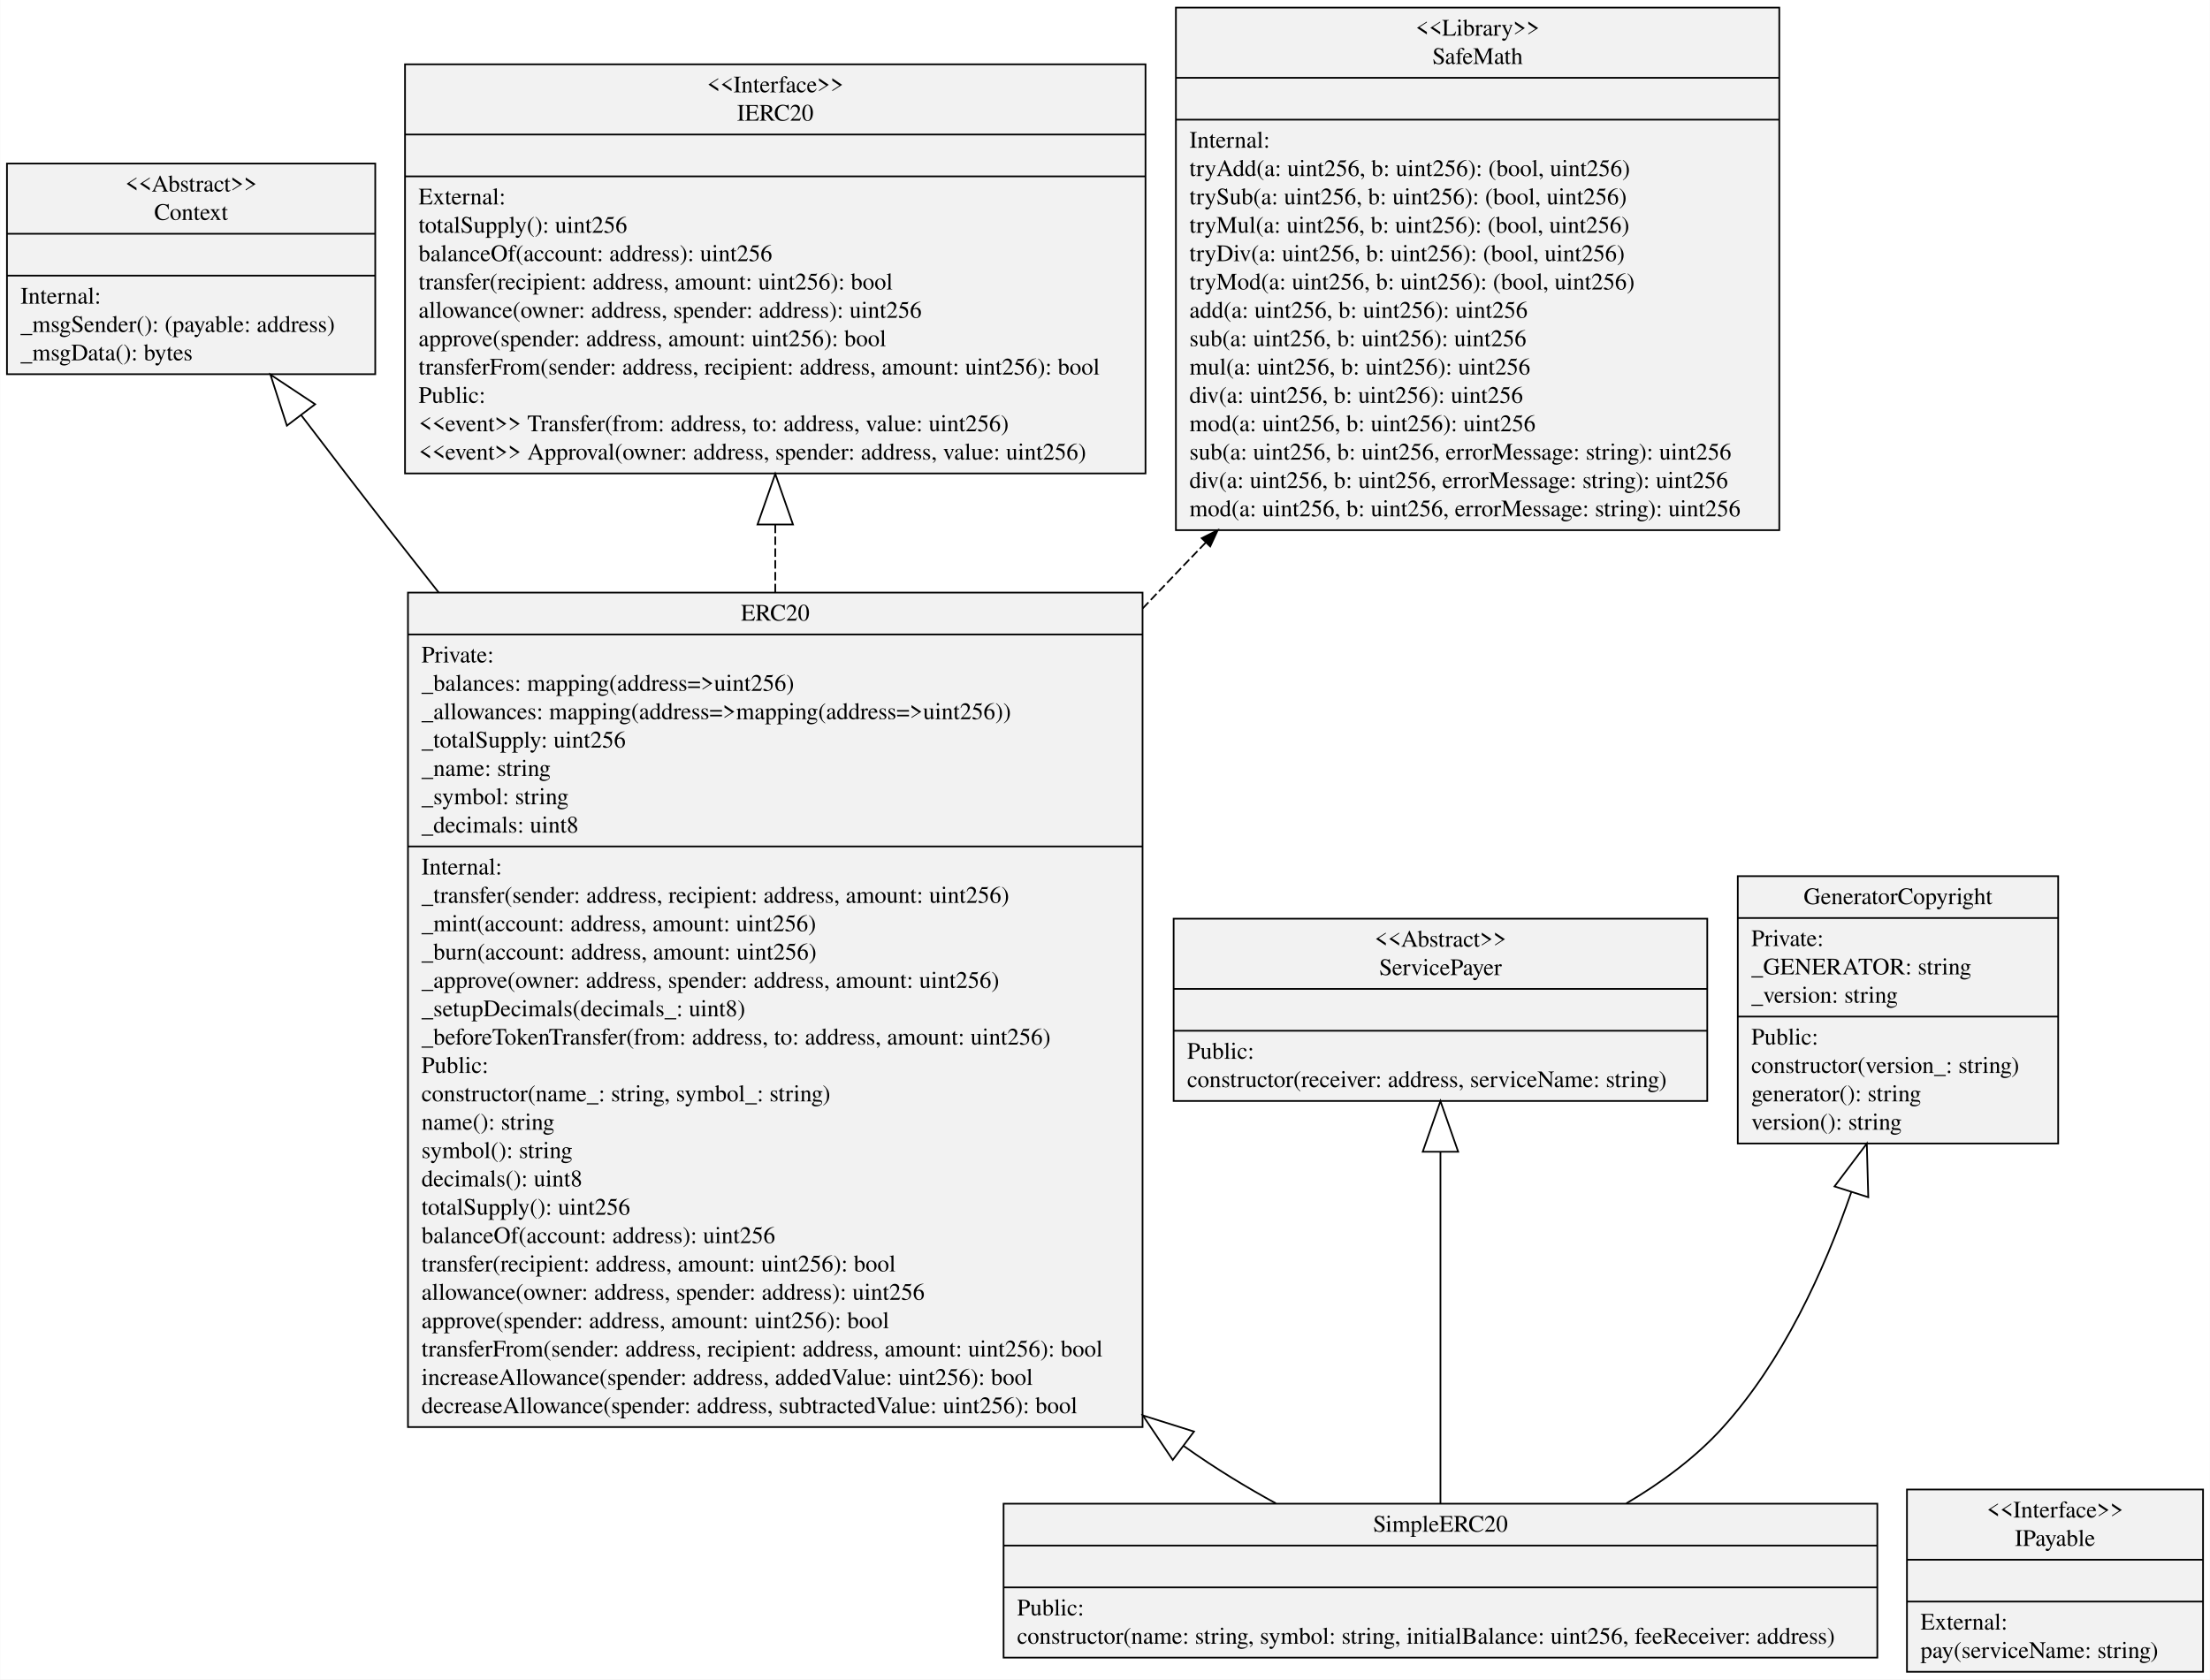
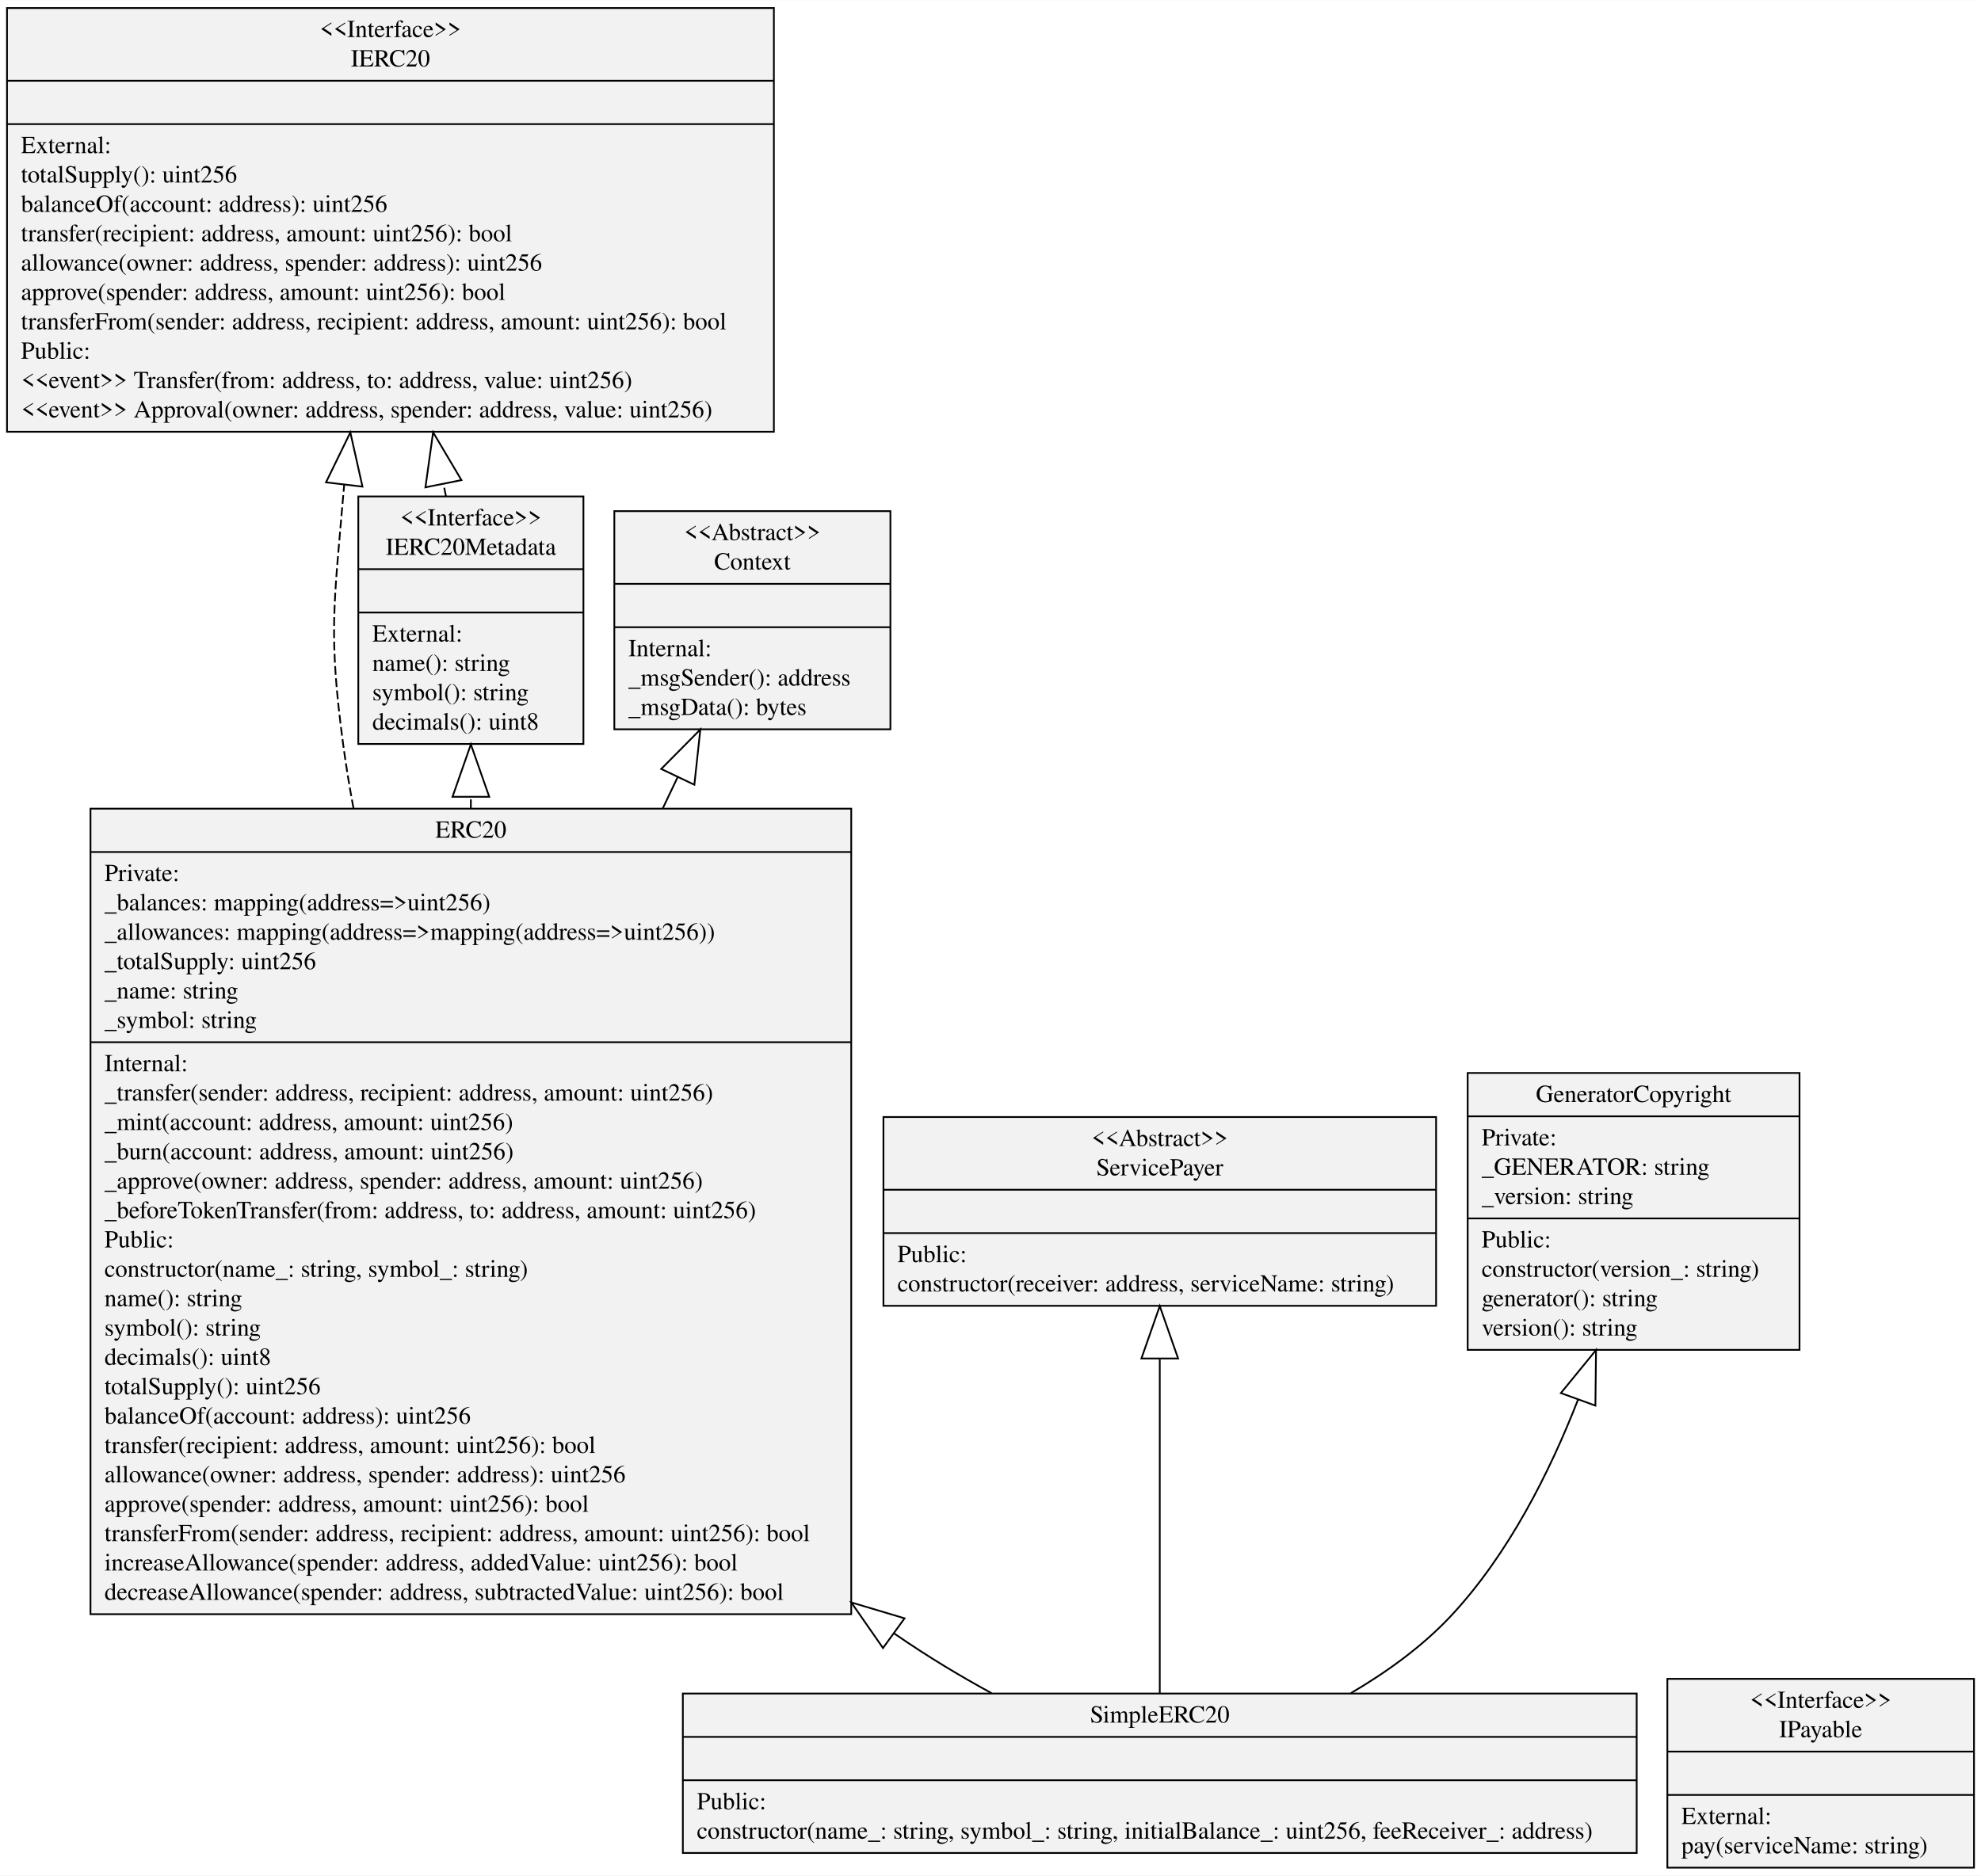
- <svg xmlns="http://www.w3.org/2000/svg" width="1309pt" height="995pt" viewBox="0.00 0.00 1308.76 995.00">
-   <g id="graph0" class="graph" transform="scale(1 1) rotate(0) translate(4 991)">
-     <polygon fill="#ffffff" stroke="transparent" points="-4,4 -4,-991 1304.762,-991 1304.762,4 -4,4" />
+ <svg xmlns="http://www.w3.org/2000/svg" width="1133pt" height="1073pt" viewBox="0.00 0.00 1132.99 1072.80">
+   <g id="graph0" class="graph" transform="scale(1 1) rotate(0) translate(4 1068.8)">
+     <polygon fill="#ffffff" stroke="transparent" points="-4,4 -4,-1068.8 1128.989,-1068.8 1128.989,4 -4,4" />
    <g id="node1" class="node">
-       <polygon fill="#f2f2f2" stroke="#000000" points="0,-769.3 0,-894.1 218.145,-894.1 218.145,-769.3 0,-769.3" />
-       <text text-anchor="middle" x="109.072" y="-877.5" font-family="Times,serif" font-size="14.00" fill="#000000">&lt;&lt;Abstract&gt;&gt;</text>
-       <text text-anchor="middle" x="109.072" y="-860.7" font-family="Times,serif" font-size="14.00" fill="#000000">Context</text>
-       <polyline fill="none" stroke="#000000" points="0,-852.5 218.145,-852.5 " />
-       <text text-anchor="middle" x="109.072" y="-835.9" font-family="Times,serif" font-size="14.00" fill="#000000"> </text>
-       <polyline fill="none" stroke="#000000" points="0,-827.7 218.145,-827.7 " />
-       <text text-anchor="start" x="8" y="-811.1" font-family="Times,serif" font-size="14.00" fill="#000000">Internal:</text>
-       <text text-anchor="start" x="8" y="-794.3" font-family="Times,serif" font-size="14.00" fill="#000000">    _msgSender(): (payable: address)</text>
-       <text text-anchor="start" x="8" y="-777.5" font-family="Times,serif" font-size="14.00" fill="#000000">    _msgData(): bytes</text>
+       <polygon fill="#f2f2f2" stroke="#000000" points="0,-821.9 0,-1064.3 438.6,-1064.3 438.6,-821.9 0,-821.9" />
+       <text text-anchor="middle" x="219.3" y="-1047.7" font-family="Times,serif" font-size="14.00" fill="#000000">&lt;&lt;Interface&gt;&gt;</text>
+       <text text-anchor="middle" x="219.3" y="-1030.9" font-family="Times,serif" font-size="14.00" fill="#000000">IERC20</text>
+       <polyline fill="none" stroke="#000000" points="0,-1022.7 438.6,-1022.7 " />
+       <text text-anchor="middle" x="219.3" y="-1006.1" font-family="Times,serif" font-size="14.00" fill="#000000"> </text>
+       <polyline fill="none" stroke="#000000" points="0,-997.9 438.6,-997.9 " />
+       <text text-anchor="start" x="8" y="-981.3" font-family="Times,serif" font-size="14.00" fill="#000000">External:</text>
+       <text text-anchor="start" x="8" y="-964.5" font-family="Times,serif" font-size="14.00" fill="#000000">     totalSupply(): uint256</text>
+       <text text-anchor="start" x="8" y="-947.7" font-family="Times,serif" font-size="14.00" fill="#000000">     balanceOf(account: address): uint256</text>
+       <text text-anchor="start" x="8" y="-930.9" font-family="Times,serif" font-size="14.00" fill="#000000">     transfer(recipient: address, amount: uint256): bool</text>
+       <text text-anchor="start" x="8" y="-914.1" font-family="Times,serif" font-size="14.00" fill="#000000">     allowance(owner: address, spender: address): uint256</text>
+       <text text-anchor="start" x="8" y="-897.3" font-family="Times,serif" font-size="14.00" fill="#000000">     approve(spender: address, amount: uint256): bool</text>
+       <text text-anchor="start" x="8" y="-880.5" font-family="Times,serif" font-size="14.00" fill="#000000">     transferFrom(sender: address, recipient: address, amount: uint256): bool</text>
+       <text text-anchor="start" x="8" y="-863.7" font-family="Times,serif" font-size="14.00" fill="#000000">Public:</text>
+       <text text-anchor="start" x="8" y="-846.9" font-family="Times,serif" font-size="14.00" fill="#000000">    &lt;&lt;event&gt;&gt; Transfer(from: address, to: address, value: uint256)</text>
+       <text text-anchor="start" x="8" y="-830.1" font-family="Times,serif" font-size="14.00" fill="#000000">    &lt;&lt;event&gt;&gt; Approval(owner: address, spender: address, value: uint256)</text>
    </g>
    <g id="node2" class="node">
-       <polygon fill="#f2f2f2" stroke="#000000" points="235.772,-710.5 235.772,-952.9 674.372,-952.9 674.372,-710.5 235.772,-710.5" />
-       <text text-anchor="middle" x="455.072" y="-936.3" font-family="Times,serif" font-size="14.00" fill="#000000">&lt;&lt;Interface&gt;&gt;</text>
-       <text text-anchor="middle" x="455.072" y="-919.5" font-family="Times,serif" font-size="14.00" fill="#000000">IERC20</text>
-       <polyline fill="none" stroke="#000000" points="235.772,-911.3 674.372,-911.3 " />
-       <text text-anchor="middle" x="455.072" y="-894.7" font-family="Times,serif" font-size="14.00" fill="#000000"> </text>
-       <polyline fill="none" stroke="#000000" points="235.772,-886.5 674.372,-886.5 " />
-       <text text-anchor="start" x="243.772" y="-869.9" font-family="Times,serif" font-size="14.00" fill="#000000">External:</text>
-       <text text-anchor="start" x="243.772" y="-853.1" font-family="Times,serif" font-size="14.00" fill="#000000">     totalSupply(): uint256</text>
-       <text text-anchor="start" x="243.772" y="-836.3" font-family="Times,serif" font-size="14.00" fill="#000000">     balanceOf(account: address): uint256</text>
-       <text text-anchor="start" x="243.772" y="-819.5" font-family="Times,serif" font-size="14.00" fill="#000000">     transfer(recipient: address, amount: uint256): bool</text>
-       <text text-anchor="start" x="243.772" y="-802.7" font-family="Times,serif" font-size="14.00" fill="#000000">     allowance(owner: address, spender: address): uint256</text>
-       <text text-anchor="start" x="243.772" y="-785.9" font-family="Times,serif" font-size="14.00" fill="#000000">     approve(spender: address, amount: uint256): bool</text>
-       <text text-anchor="start" x="243.772" y="-769.1" font-family="Times,serif" font-size="14.00" fill="#000000">     transferFrom(sender: address, recipient: address, amount: uint256): bool</text>
-       <text text-anchor="start" x="243.772" y="-752.3" font-family="Times,serif" font-size="14.00" fill="#000000">Public:</text>
-       <text text-anchor="start" x="243.772" y="-735.5" font-family="Times,serif" font-size="14.00" fill="#000000">    &lt;&lt;event&gt;&gt; Transfer(from: address, to: address, value: uint256)</text>
-       <text text-anchor="start" x="243.772" y="-718.7" font-family="Times,serif" font-size="14.00" fill="#000000">    &lt;&lt;event&gt;&gt; Approval(owner: address, spender: address, value: uint256)</text>
+       <polygon fill="#f2f2f2" stroke="#000000" points="200.923,-643.3 200.923,-784.9 329.676,-784.9 329.676,-643.3 200.923,-643.3" />
+       <text text-anchor="middle" x="265.3" y="-768.3" font-family="Times,serif" font-size="14.00" fill="#000000">&lt;&lt;Interface&gt;&gt;</text>
+       <text text-anchor="middle" x="265.3" y="-751.5" font-family="Times,serif" font-size="14.00" fill="#000000">IERC20Metadata</text>
+       <polyline fill="none" stroke="#000000" points="200.923,-743.3 329.676,-743.3 " />
+       <text text-anchor="middle" x="265.3" y="-726.7" font-family="Times,serif" font-size="14.00" fill="#000000"> </text>
+       <polyline fill="none" stroke="#000000" points="200.923,-718.5 329.676,-718.5 " />
+       <text text-anchor="start" x="208.923" y="-701.9" font-family="Times,serif" font-size="14.00" fill="#000000">External:</text>
+       <text text-anchor="start" x="208.923" y="-685.1" font-family="Times,serif" font-size="14.00" fill="#000000">     name(): string</text>
+       <text text-anchor="start" x="208.923" y="-668.3" font-family="Times,serif" font-size="14.00" fill="#000000">     symbol(): string</text>
+       <text text-anchor="start" x="208.923" y="-651.5" font-family="Times,serif" font-size="14.00" fill="#000000">     decimals(): uint8</text>
+     </g>
+     <g id="edge1" class="edge">
+       <path fill="none" stroke="#000000" stroke-dasharray="5,2" d="M251.06,-784.989C250.602,-787.272 250.137,-789.583 249.669,-791.916" />
+       <polygon fill="none" stroke="#000000" points="239.32,-790.119 243.706,-821.599 259.909,-794.255 239.32,-790.119" />
    </g>
    <g id="node3" class="node">
-       <polygon fill="#f2f2f2" stroke="#000000" points="692.376,-676.9 692.376,-986.5 1049.769,-986.5 1049.769,-676.9 692.376,-676.9" />
-       <text text-anchor="middle" x="871.072" y="-969.9" font-family="Times,serif" font-size="14.00" fill="#000000">&lt;&lt;Library&gt;&gt;</text>
-       <text text-anchor="middle" x="871.072" y="-953.1" font-family="Times,serif" font-size="14.00" fill="#000000">SafeMath</text>
-       <polyline fill="none" stroke="#000000" points="692.376,-944.9 1049.769,-944.9 " />
-       <text text-anchor="middle" x="871.072" y="-928.3" font-family="Times,serif" font-size="14.00" fill="#000000"> </text>
-       <polyline fill="none" stroke="#000000" points="692.376,-920.1 1049.769,-920.1 " />
-       <text text-anchor="start" x="700.376" y="-903.5" font-family="Times,serif" font-size="14.00" fill="#000000">Internal:</text>
-       <text text-anchor="start" x="700.376" y="-886.7" font-family="Times,serif" font-size="14.00" fill="#000000">    tryAdd(a: uint256, b: uint256): (bool, uint256)</text>
-       <text text-anchor="start" x="700.376" y="-869.9" font-family="Times,serif" font-size="14.00" fill="#000000">    trySub(a: uint256, b: uint256): (bool, uint256)</text>
-       <text text-anchor="start" x="700.376" y="-853.1" font-family="Times,serif" font-size="14.00" fill="#000000">    tryMul(a: uint256, b: uint256): (bool, uint256)</text>
-       <text text-anchor="start" x="700.376" y="-836.3" font-family="Times,serif" font-size="14.00" fill="#000000">    tryDiv(a: uint256, b: uint256): (bool, uint256)</text>
-       <text text-anchor="start" x="700.376" y="-819.5" font-family="Times,serif" font-size="14.00" fill="#000000">    tryMod(a: uint256, b: uint256): (bool, uint256)</text>
-       <text text-anchor="start" x="700.376" y="-802.7" font-family="Times,serif" font-size="14.00" fill="#000000">    add(a: uint256, b: uint256): uint256</text>
-       <text text-anchor="start" x="700.376" y="-785.9" font-family="Times,serif" font-size="14.00" fill="#000000">    sub(a: uint256, b: uint256): uint256</text>
-       <text text-anchor="start" x="700.376" y="-769.1" font-family="Times,serif" font-size="14.00" fill="#000000">    mul(a: uint256, b: uint256): uint256</text>
-       <text text-anchor="start" x="700.376" y="-752.3" font-family="Times,serif" font-size="14.00" fill="#000000">    div(a: uint256, b: uint256): uint256</text>
-       <text text-anchor="start" x="700.376" y="-735.5" font-family="Times,serif" font-size="14.00" fill="#000000">    mod(a: uint256, b: uint256): uint256</text>
-       <text text-anchor="start" x="700.376" y="-718.7" font-family="Times,serif" font-size="14.00" fill="#000000">    sub(a: uint256, b: uint256, errorMessage: string): uint256</text>
-       <text text-anchor="start" x="700.376" y="-701.9" font-family="Times,serif" font-size="14.00" fill="#000000">    div(a: uint256, b: uint256, errorMessage: string): uint256</text>
-       <text text-anchor="start" x="700.376" y="-685.1" font-family="Times,serif" font-size="14.00" fill="#000000">    mod(a: uint256, b: uint256, errorMessage: string): uint256</text>
+       <polygon fill="#f2f2f2" stroke="#000000" points="347.351,-651.7 347.351,-776.5 505.249,-776.5 505.249,-651.7 347.351,-651.7" />
+       <text text-anchor="middle" x="426.3" y="-759.9" font-family="Times,serif" font-size="14.00" fill="#000000">&lt;&lt;Abstract&gt;&gt;</text>
+       <text text-anchor="middle" x="426.3" y="-743.1" font-family="Times,serif" font-size="14.00" fill="#000000">Context</text>
+       <polyline fill="none" stroke="#000000" points="347.351,-734.9 505.249,-734.9 " />
+       <text text-anchor="middle" x="426.3" y="-718.3" font-family="Times,serif" font-size="14.00" fill="#000000"> </text>
+       <polyline fill="none" stroke="#000000" points="347.351,-710.1 505.249,-710.1 " />
+       <text text-anchor="start" x="355.351" y="-693.5" font-family="Times,serif" font-size="14.00" fill="#000000">Internal:</text>
+       <text text-anchor="start" x="355.351" y="-676.7" font-family="Times,serif" font-size="14.00" fill="#000000">    _msgSender(): address</text>
+       <text text-anchor="start" x="355.351" y="-659.9" font-family="Times,serif" font-size="14.00" fill="#000000">    _msgData(): bytes</text>
    </g>
    <g id="node4" class="node">
-       <polygon fill="#f2f2f2" stroke="#000000" points="237.522,-145.5 237.522,-639.9 672.622,-639.9 672.622,-145.5 237.522,-145.5" />
-       <text text-anchor="middle" x="455.072" y="-623.3" font-family="Times,serif" font-size="14.00" fill="#000000">ERC20</text>
-       <polyline fill="none" stroke="#000000" points="237.522,-615.1 672.622,-615.1 " />
-       <text text-anchor="start" x="245.522" y="-598.5" font-family="Times,serif" font-size="14.00" fill="#000000">Private:</text>
-       <text text-anchor="start" x="245.522" y="-581.7" font-family="Times,serif" font-size="14.00" fill="#000000">   _balances: mapping(address=&gt;uint256)</text>
-       <text text-anchor="start" x="245.522" y="-564.9" font-family="Times,serif" font-size="14.00" fill="#000000">   _allowances: mapping(address=&gt;mapping(address=&gt;uint256))</text>
-       <text text-anchor="start" x="245.522" y="-548.1" font-family="Times,serif" font-size="14.00" fill="#000000">   _totalSupply: uint256</text>
-       <text text-anchor="start" x="245.522" y="-531.3" font-family="Times,serif" font-size="14.00" fill="#000000">   _name: string</text>
-       <text text-anchor="start" x="245.522" y="-514.5" font-family="Times,serif" font-size="14.00" fill="#000000">   _symbol: string</text>
-       <text text-anchor="start" x="245.522" y="-497.7" font-family="Times,serif" font-size="14.00" fill="#000000">   _decimals: uint8</text>
-       <polyline fill="none" stroke="#000000" points="237.522,-489.5 672.622,-489.5 " />
-       <text text-anchor="start" x="245.522" y="-472.9" font-family="Times,serif" font-size="14.00" fill="#000000">Internal:</text>
-       <text text-anchor="start" x="245.522" y="-456.1" font-family="Times,serif" font-size="14.00" fill="#000000">    _transfer(sender: address, recipient: address, amount: uint256)</text>
-       <text text-anchor="start" x="245.522" y="-439.3" font-family="Times,serif" font-size="14.00" fill="#000000">    _mint(account: address, amount: uint256)</text>
-       <text text-anchor="start" x="245.522" y="-422.5" font-family="Times,serif" font-size="14.00" fill="#000000">    _burn(account: address, amount: uint256)</text>
-       <text text-anchor="start" x="245.522" y="-405.7" font-family="Times,serif" font-size="14.00" fill="#000000">    _approve(owner: address, spender: address, amount: uint256)</text>
-       <text text-anchor="start" x="245.522" y="-388.9" font-family="Times,serif" font-size="14.00" fill="#000000">    _setupDecimals(decimals_: uint8)</text>
-       <text text-anchor="start" x="245.522" y="-372.1" font-family="Times,serif" font-size="14.00" fill="#000000">    _beforeTokenTransfer(from: address, to: address, amount: uint256)</text>
-       <text text-anchor="start" x="245.522" y="-355.3" font-family="Times,serif" font-size="14.00" fill="#000000">Public:</text>
-       <text text-anchor="start" x="245.522" y="-338.5" font-family="Times,serif" font-size="14.00" fill="#000000">    constructor(name_: string, symbol_: string)</text>
-       <text text-anchor="start" x="245.522" y="-321.7" font-family="Times,serif" font-size="14.00" fill="#000000">    name(): string</text>
-       <text text-anchor="start" x="245.522" y="-304.9" font-family="Times,serif" font-size="14.00" fill="#000000">    symbol(): string</text>
-       <text text-anchor="start" x="245.522" y="-288.1" font-family="Times,serif" font-size="14.00" fill="#000000">    decimals(): uint8</text>
-       <text text-anchor="start" x="245.522" y="-271.3" font-family="Times,serif" font-size="14.00" fill="#000000">    totalSupply(): uint256</text>
-       <text text-anchor="start" x="245.522" y="-254.5" font-family="Times,serif" font-size="14.00" fill="#000000">    balanceOf(account: address): uint256</text>
-       <text text-anchor="start" x="245.522" y="-237.7" font-family="Times,serif" font-size="14.00" fill="#000000">    transfer(recipient: address, amount: uint256): bool</text>
-       <text text-anchor="start" x="245.522" y="-220.9" font-family="Times,serif" font-size="14.00" fill="#000000">    allowance(owner: address, spender: address): uint256</text>
-       <text text-anchor="start" x="245.522" y="-204.1" font-family="Times,serif" font-size="14.00" fill="#000000">    approve(spender: address, amount: uint256): bool</text>
-       <text text-anchor="start" x="245.522" y="-187.3" font-family="Times,serif" font-size="14.00" fill="#000000">    transferFrom(sender: address, recipient: address, amount: uint256): bool</text>
-       <text text-anchor="start" x="245.522" y="-170.5" font-family="Times,serif" font-size="14.00" fill="#000000">    increaseAllowance(spender: address, addedValue: uint256): bool</text>
-       <text text-anchor="start" x="245.522" y="-153.7" font-family="Times,serif" font-size="14.00" fill="#000000">    decreaseAllowance(spender: address, subtractedValue: uint256): bool</text>
+       <polygon fill="#f2f2f2" stroke="#000000" points="47.75,-145.5 47.75,-606.3 482.85,-606.3 482.85,-145.5 47.75,-145.5" />
+       <text text-anchor="middle" x="265.3" y="-589.7" font-family="Times,serif" font-size="14.00" fill="#000000">ERC20</text>
+       <polyline fill="none" stroke="#000000" points="47.75,-581.5 482.85,-581.5 " />
+       <text text-anchor="start" x="55.75" y="-564.9" font-family="Times,serif" font-size="14.00" fill="#000000">Private:</text>
+       <text text-anchor="start" x="55.75" y="-548.1" font-family="Times,serif" font-size="14.00" fill="#000000">   _balances: mapping(address=&gt;uint256)</text>
+       <text text-anchor="start" x="55.75" y="-531.3" font-family="Times,serif" font-size="14.00" fill="#000000">   _allowances: mapping(address=&gt;mapping(address=&gt;uint256))</text>
+       <text text-anchor="start" x="55.75" y="-514.5" font-family="Times,serif" font-size="14.00" fill="#000000">   _totalSupply: uint256</text>
+       <text text-anchor="start" x="55.75" y="-497.7" font-family="Times,serif" font-size="14.00" fill="#000000">   _name: string</text>
+       <text text-anchor="start" x="55.75" y="-480.9" font-family="Times,serif" font-size="14.00" fill="#000000">   _symbol: string</text>
+       <polyline fill="none" stroke="#000000" points="47.75,-472.7 482.85,-472.7 " />
+       <text text-anchor="start" x="55.75" y="-456.1" font-family="Times,serif" font-size="14.00" fill="#000000">Internal:</text>
+       <text text-anchor="start" x="55.75" y="-439.3" font-family="Times,serif" font-size="14.00" fill="#000000">    _transfer(sender: address, recipient: address, amount: uint256)</text>
+       <text text-anchor="start" x="55.75" y="-422.5" font-family="Times,serif" font-size="14.00" fill="#000000">    _mint(account: address, amount: uint256)</text>
+       <text text-anchor="start" x="55.75" y="-405.7" font-family="Times,serif" font-size="14.00" fill="#000000">    _burn(account: address, amount: uint256)</text>
+       <text text-anchor="start" x="55.75" y="-388.9" font-family="Times,serif" font-size="14.00" fill="#000000">    _approve(owner: address, spender: address, amount: uint256)</text>
+       <text text-anchor="start" x="55.75" y="-372.1" font-family="Times,serif" font-size="14.00" fill="#000000">    _beforeTokenTransfer(from: address, to: address, amount: uint256)</text>
+       <text text-anchor="start" x="55.75" y="-355.3" font-family="Times,serif" font-size="14.00" fill="#000000">Public:</text>
+       <text text-anchor="start" x="55.75" y="-338.5" font-family="Times,serif" font-size="14.00" fill="#000000">    constructor(name_: string, symbol_: string)</text>
+       <text text-anchor="start" x="55.75" y="-321.7" font-family="Times,serif" font-size="14.00" fill="#000000">    name(): string</text>
+       <text text-anchor="start" x="55.75" y="-304.9" font-family="Times,serif" font-size="14.00" fill="#000000">    symbol(): string</text>
+       <text text-anchor="start" x="55.75" y="-288.1" font-family="Times,serif" font-size="14.00" fill="#000000">    decimals(): uint8</text>
+       <text text-anchor="start" x="55.75" y="-271.3" font-family="Times,serif" font-size="14.00" fill="#000000">    totalSupply(): uint256</text>
+       <text text-anchor="start" x="55.75" y="-254.5" font-family="Times,serif" font-size="14.00" fill="#000000">    balanceOf(account: address): uint256</text>
+       <text text-anchor="start" x="55.75" y="-237.7" font-family="Times,serif" font-size="14.00" fill="#000000">    transfer(recipient: address, amount: uint256): bool</text>
+       <text text-anchor="start" x="55.75" y="-220.9" font-family="Times,serif" font-size="14.00" fill="#000000">    allowance(owner: address, spender: address): uint256</text>
+       <text text-anchor="start" x="55.75" y="-204.1" font-family="Times,serif" font-size="14.00" fill="#000000">    approve(spender: address, amount: uint256): bool</text>
+       <text text-anchor="start" x="55.75" y="-187.3" font-family="Times,serif" font-size="14.00" fill="#000000">    transferFrom(sender: address, recipient: address, amount: uint256): bool</text>
+       <text text-anchor="start" x="55.75" y="-170.5" font-family="Times,serif" font-size="14.00" fill="#000000">    increaseAllowance(spender: address, addedValue: uint256): bool</text>
+       <text text-anchor="start" x="55.75" y="-153.7" font-family="Times,serif" font-size="14.00" fill="#000000">    decreaseAllowance(spender: address, subtractedValue: uint256): bool</text>
    </g>
-     <g id="edge1" class="edge">
-       <path fill="none" stroke="#000000" d="M255.716,-639.946C246.002,-652.249 236.411,-664.451 227.072,-676.4 209.785,-698.52 191.319,-722.602 174.25,-745.054" />
-       <polygon fill="none" stroke="#000000" points="165.808,-738.809 156.056,-769.061 182.544,-751.493 165.808,-738.809" />
+     <g id="edge3" class="edge">
+       <path fill="none" stroke="#000000" stroke-dasharray="5,2" d="M198.157,-606.586C195.881,-618.774 193.898,-630.897 192.3,-642.8 183.865,-705.614 186.933,-722.25 192.3,-785.4 192.472,-787.422 192.656,-789.457 192.851,-791.502" />
+       <polygon fill="none" stroke="#000000" points="182.451,-792.966 196.371,-821.54 203.308,-790.522 182.451,-792.966" />
+     </g>
+     <g id="edge4" class="edge">
+       <path fill="none" stroke="#000000" stroke-dasharray="5,2" d="M265.3,-606.627C265.3,-608.73 265.3,-610.818 265.3,-612.89" />
+       <polygon fill="none" stroke="#000000" points="254.8,-613.085 265.3,-643.085 275.8,-613.085 254.8,-613.085" />
    </g>
    <g id="edge2" class="edge">
-       <path fill="none" stroke="#000000" stroke-dasharray="5,2" d="M455.072,-640.106C455.072,-653.648 455.072,-667.047 455.072,-680.09" />
-       <polygon fill="none" stroke="#000000" points="444.572,-680.243 455.072,-710.243 465.572,-680.243 444.572,-680.243" />
-     </g>
-     <g id="edge3" class="edge">
-       <path fill="none" stroke="#000000" stroke-dasharray="5,2" d="M672.669,-630.494C675.82,-633.822 678.956,-637.125 682.072,-640.4 691.201,-649.994 700.628,-659.81 710.173,-669.682" />
-       <polygon fill="#000000" stroke="#000000" points="707.671,-672.129 717.143,-676.877 712.699,-667.259 707.671,-672.129" />
+       <path fill="none" stroke="#000000" d="M375.137,-606.627C378.008,-612.657 380.821,-618.567 383.559,-624.318" />
+       <polygon fill="none" stroke="#000000" points="374.164,-629.01 396.539,-651.584 393.125,-619.983 374.164,-629.01" />
    </g>
    <g id="node5" class="node">
-       <polygon fill="#f2f2f2" stroke="#000000" points="1125.383,-.5 1125.383,-108.5 1300.762,-108.5 1300.762,-.5 1125.383,-.5" />
-       <text text-anchor="middle" x="1213.072" y="-91.9" font-family="Times,serif" font-size="14.00" fill="#000000">&lt;&lt;Interface&gt;&gt;</text>
-       <text text-anchor="middle" x="1213.072" y="-75.1" font-family="Times,serif" font-size="14.00" fill="#000000">IPayable</text>
-       <polyline fill="none" stroke="#000000" points="1125.383,-66.9 1300.762,-66.9 " />
-       <text text-anchor="middle" x="1213.072" y="-50.3" font-family="Times,serif" font-size="14.00" fill="#000000"> </text>
-       <polyline fill="none" stroke="#000000" points="1125.383,-42.1 1300.762,-42.1 " />
-       <text text-anchor="start" x="1133.383" y="-25.5" font-family="Times,serif" font-size="14.00" fill="#000000">External:</text>
-       <text text-anchor="start" x="1133.383" y="-8.7" font-family="Times,serif" font-size="14.00" fill="#000000">     pay(serviceName: string)</text>
+       <polygon fill="#f2f2f2" stroke="#000000" points="949.611,-.5 949.611,-108.5 1124.989,-108.5 1124.989,-.5 949.611,-.5" />
+       <text text-anchor="middle" x="1037.3" y="-91.9" font-family="Times,serif" font-size="14.00" fill="#000000">&lt;&lt;Interface&gt;&gt;</text>
+       <text text-anchor="middle" x="1037.3" y="-75.1" font-family="Times,serif" font-size="14.00" fill="#000000">IPayable</text>
+       <polyline fill="none" stroke="#000000" points="949.611,-66.9 1124.989,-66.9 " />
+       <text text-anchor="middle" x="1037.3" y="-50.3" font-family="Times,serif" font-size="14.00" fill="#000000"> </text>
+       <polyline fill="none" stroke="#000000" points="949.611,-42.1 1124.989,-42.1 " />
+       <text text-anchor="start" x="957.611" y="-25.5" font-family="Times,serif" font-size="14.00" fill="#000000">External:</text>
+       <text text-anchor="start" x="957.611" y="-8.7" font-family="Times,serif" font-size="14.00" fill="#000000">     pay(serviceName: string)</text>
    </g>
    <g id="node6" class="node">
-       <polygon fill="#f2f2f2" stroke="#000000" points="691.032,-338.7 691.032,-446.7 1007.112,-446.7 1007.112,-338.7 691.032,-338.7" />
-       <text text-anchor="middle" x="849.072" y="-430.1" font-family="Times,serif" font-size="14.00" fill="#000000">&lt;&lt;Abstract&gt;&gt;</text>
-       <text text-anchor="middle" x="849.072" y="-413.3" font-family="Times,serif" font-size="14.00" fill="#000000">ServicePayer</text>
-       <polyline fill="none" stroke="#000000" points="691.032,-405.1 1007.112,-405.1 " />
-       <text text-anchor="middle" x="849.072" y="-388.5" font-family="Times,serif" font-size="14.00" fill="#000000"> </text>
-       <polyline fill="none" stroke="#000000" points="691.032,-380.3 1007.112,-380.3 " />
-       <text text-anchor="start" x="699.032" y="-363.7" font-family="Times,serif" font-size="14.00" fill="#000000">Public:</text>
-       <text text-anchor="start" x="699.032" y="-346.9" font-family="Times,serif" font-size="14.00" fill="#000000">    constructor(receiver: address, serviceName: string)</text>
+       <polygon fill="#f2f2f2" stroke="#000000" points="501.26,-321.9 501.26,-429.9 817.34,-429.9 817.34,-321.9 501.26,-321.9" />
+       <text text-anchor="middle" x="659.3" y="-413.3" font-family="Times,serif" font-size="14.00" fill="#000000">&lt;&lt;Abstract&gt;&gt;</text>
+       <text text-anchor="middle" x="659.3" y="-396.5" font-family="Times,serif" font-size="14.00" fill="#000000">ServicePayer</text>
+       <polyline fill="none" stroke="#000000" points="501.26,-388.3 817.34,-388.3 " />
+       <text text-anchor="middle" x="659.3" y="-371.7" font-family="Times,serif" font-size="14.00" fill="#000000"> </text>
+       <polyline fill="none" stroke="#000000" points="501.26,-363.5 817.34,-363.5 " />
+       <text text-anchor="start" x="509.26" y="-346.9" font-family="Times,serif" font-size="14.00" fill="#000000">Public:</text>
+       <text text-anchor="start" x="509.26" y="-330.1" font-family="Times,serif" font-size="14.00" fill="#000000">    constructor(receiver: address, serviceName: string)</text>
    </g>
    <g id="node7" class="node">
-       <polygon fill="#f2f2f2" stroke="#000000" points="1025.18,-313.5 1025.18,-471.9 1214.965,-471.9 1214.965,-313.5 1025.18,-313.5" />
-       <text text-anchor="middle" x="1120.072" y="-455.3" font-family="Times,serif" font-size="14.00" fill="#000000">GeneratorCopyright</text>
-       <polyline fill="none" stroke="#000000" points="1025.18,-447.1 1214.965,-447.1 " />
-       <text text-anchor="start" x="1033.18" y="-430.5" font-family="Times,serif" font-size="14.00" fill="#000000">Private:</text>
-       <text text-anchor="start" x="1033.18" y="-413.7" font-family="Times,serif" font-size="14.00" fill="#000000">   _GENERATOR: string</text>
-       <text text-anchor="start" x="1033.18" y="-396.9" font-family="Times,serif" font-size="14.00" fill="#000000">   _version: string</text>
-       <polyline fill="none" stroke="#000000" points="1025.18,-388.7 1214.965,-388.7 " />
-       <text text-anchor="start" x="1033.18" y="-372.1" font-family="Times,serif" font-size="14.00" fill="#000000">Public:</text>
-       <text text-anchor="start" x="1033.18" y="-355.3" font-family="Times,serif" font-size="14.00" fill="#000000">    constructor(version_: string)</text>
-       <text text-anchor="start" x="1033.18" y="-338.5" font-family="Times,serif" font-size="14.00" fill="#000000">    generator(): string</text>
-       <text text-anchor="start" x="1033.18" y="-321.7" font-family="Times,serif" font-size="14.00" fill="#000000">    version(): string</text>
+       <polygon fill="#f2f2f2" stroke="#000000" points="835.408,-296.7 835.408,-455.1 1025.192,-455.1 1025.192,-296.7 835.408,-296.7" />
+       <text text-anchor="middle" x="930.3" y="-438.5" font-family="Times,serif" font-size="14.00" fill="#000000">GeneratorCopyright</text>
+       <polyline fill="none" stroke="#000000" points="835.408,-430.3 1025.192,-430.3 " />
+       <text text-anchor="start" x="843.408" y="-413.7" font-family="Times,serif" font-size="14.00" fill="#000000">Private:</text>
+       <text text-anchor="start" x="843.408" y="-396.9" font-family="Times,serif" font-size="14.00" fill="#000000">   _GENERATOR: string</text>
+       <text text-anchor="start" x="843.408" y="-380.1" font-family="Times,serif" font-size="14.00" fill="#000000">   _version: string</text>
+       <polyline fill="none" stroke="#000000" points="835.408,-371.9 1025.192,-371.9 " />
+       <text text-anchor="start" x="843.408" y="-355.3" font-family="Times,serif" font-size="14.00" fill="#000000">Public:</text>
+       <text text-anchor="start" x="843.408" y="-338.5" font-family="Times,serif" font-size="14.00" fill="#000000">    constructor(version_: string)</text>
+       <text text-anchor="start" x="843.408" y="-321.7" font-family="Times,serif" font-size="14.00" fill="#000000">    generator(): string</text>
+       <text text-anchor="start" x="843.408" y="-304.9" font-family="Times,serif" font-size="14.00" fill="#000000">    version(): string</text>
    </g>
    <g id="node8" class="node">
-       <polygon fill="#f2f2f2" stroke="#000000" points="590.308,-8.9 590.308,-100.1 1107.836,-100.1 1107.836,-8.9 590.308,-8.9" />
-       <text text-anchor="middle" x="849.072" y="-83.5" font-family="Times,serif" font-size="14.00" fill="#000000">SimpleERC20</text>
-       <polyline fill="none" stroke="#000000" points="590.308,-75.3 1107.836,-75.3 " />
-       <text text-anchor="middle" x="849.072" y="-58.7" font-family="Times,serif" font-size="14.00" fill="#000000"> </text>
-       <polyline fill="none" stroke="#000000" points="590.308,-50.5 1107.836,-50.5 " />
-       <text text-anchor="start" x="598.308" y="-33.9" font-family="Times,serif" font-size="14.00" fill="#000000">Public:</text>
-       <text text-anchor="start" x="598.308" y="-17.1" font-family="Times,serif" font-size="14.00" fill="#000000">    constructor(name: string, symbol: string, initialBalance: uint256, feeReceiver: address)</text>
-     </g>
-     <g id="edge4" class="edge">
-       <path fill="none" stroke="#000000" d="M751.604,-100.272C734.46,-109.674 716.846,-120.209 696.893,-134.363" />
-       <polygon fill="none" stroke="#000000" points="690.515,-126.021 672.781,-152.397 703.093,-142.837 690.515,-126.021" />
+       <polygon fill="#f2f2f2" stroke="#000000" points="386.536,-8.9 386.536,-100.1 932.064,-100.1 932.064,-8.9 386.536,-8.9" />
+       <text text-anchor="middle" x="659.3" y="-83.5" font-family="Times,serif" font-size="14.00" fill="#000000">SimpleERC20</text>
+       <polyline fill="none" stroke="#000000" points="386.536,-75.3 932.064,-75.3 " />
+       <text text-anchor="middle" x="659.3" y="-58.7" font-family="Times,serif" font-size="14.00" fill="#000000"> </text>
+       <polyline fill="none" stroke="#000000" points="386.536,-50.5 932.064,-50.5 " />
+       <text text-anchor="start" x="394.536" y="-33.9" font-family="Times,serif" font-size="14.00" fill="#000000">Public:</text>
+       <text text-anchor="start" x="394.536" y="-17.1" font-family="Times,serif" font-size="14.00" fill="#000000">    constructor(name_: string, symbol_: string, initialBalance_: uint256, feeReceiver_: address)</text>
    </g>
    <g id="edge5" class="edge">
-       <path fill="none" stroke="#000000" d="M849.072,-100.111C849.072,-153.335 849.072,-242.447 849.072,-308.371" />
-       <polygon fill="none" stroke="#000000" points="838.572,-308.613 849.072,-338.613 859.572,-308.613 838.572,-308.613" />
+       <path fill="none" stroke="#000000" d="M563.104,-100.315C545.668,-109.839 527.666,-120.475 507.174,-134.626" />
+       <polygon fill="none" stroke="#000000" points="501.014,-126.123 482.877,-152.225 513.333,-143.13 501.014,-126.123" />
    </g>
    <g id="edge6" class="edge">
-       <path fill="none" stroke="#000000" d="M959.174,-100.274C979.953,-112.541 1000.135,-127.4 1016.072,-145 1051.7,-184.345 1076.204,-237.661 1092.433,-284.75" />
-       <polygon fill="none" stroke="#000000" points="1082.473,-288.076 1101.605,-313.457 1102.477,-281.685 1082.473,-288.076" />
+       <path fill="none" stroke="#000000" d="M659.3,-100.207C659.3,-149.828 659.3,-230.167 659.3,-291.35" />
+       <polygon fill="none" stroke="#000000" points="648.8,-291.763 659.3,-321.763 669.8,-291.763 648.8,-291.763" />
+     </g>
+     <g id="edge7" class="edge">
+       <path fill="none" stroke="#000000" d="M768.62,-100.339C789.576,-112.633 810.026,-127.485 826.3,-145 858.578,-179.74 882.119,-226.194 898.554,-268.325" />
+       <polygon fill="none" stroke="#000000" points="888.713,-271.987 908.818,-296.605 908.453,-264.823 888.713,-271.987" />
    </g>
  </g>
</svg>
